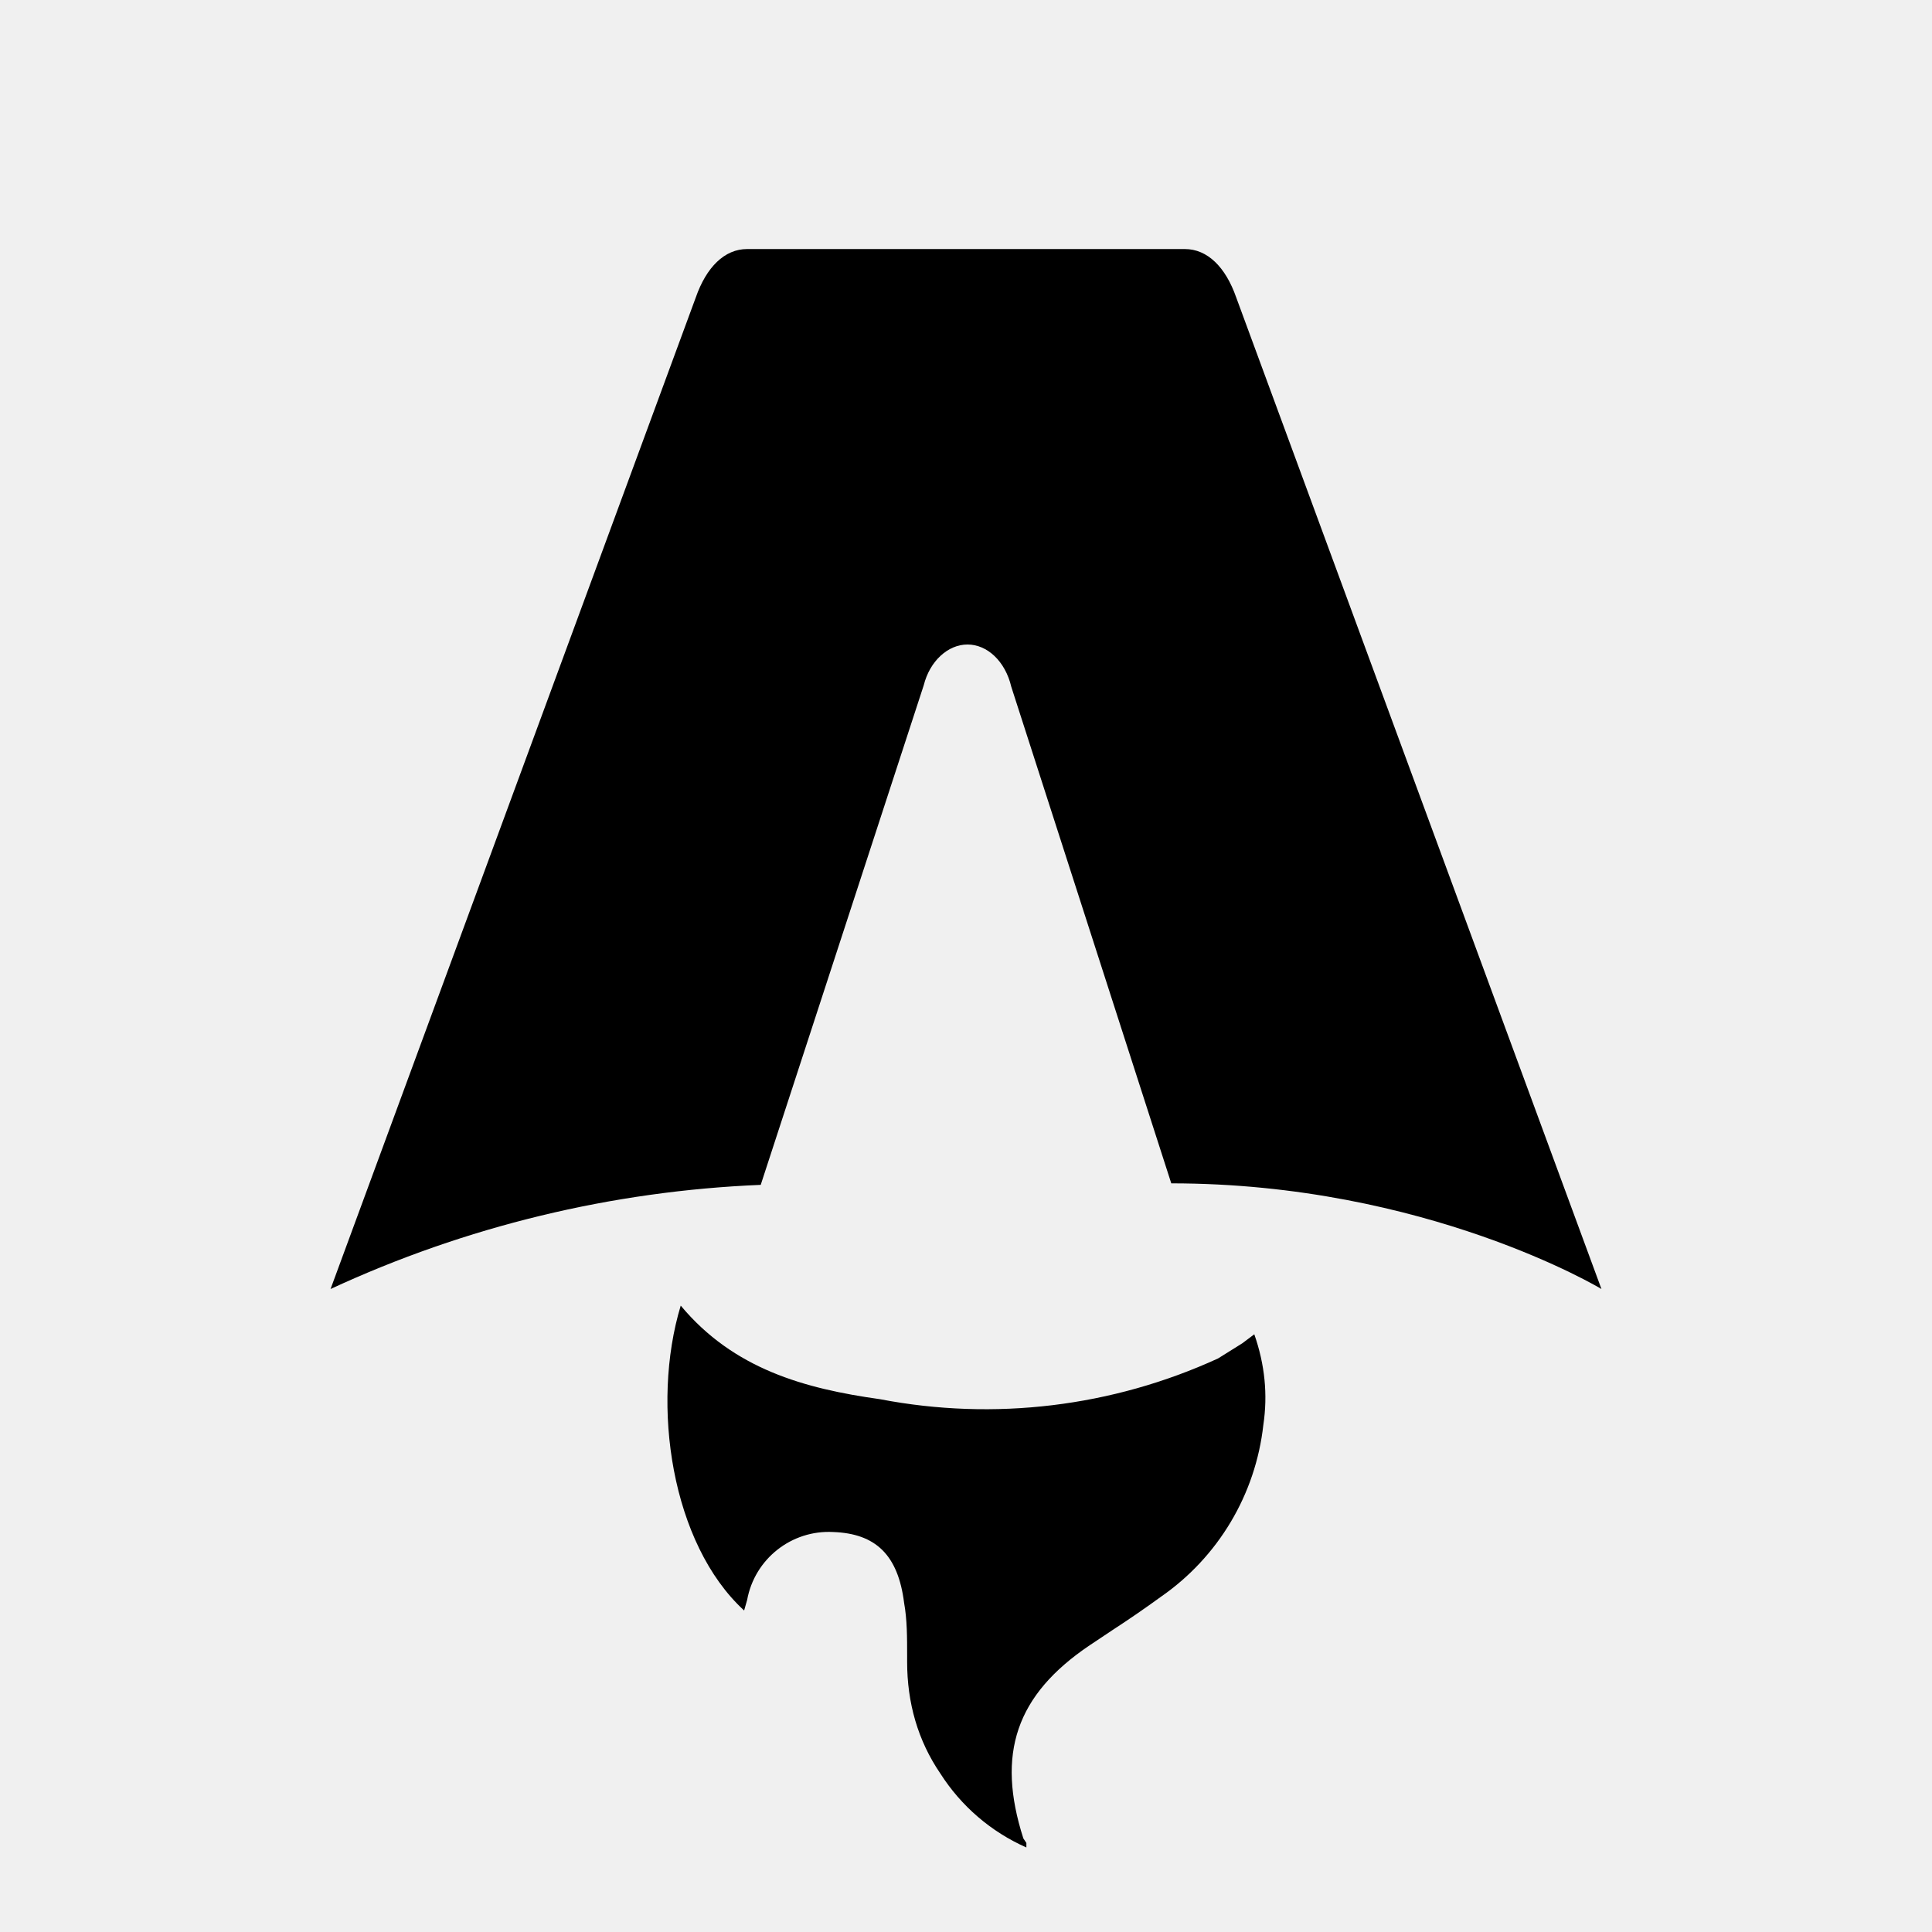
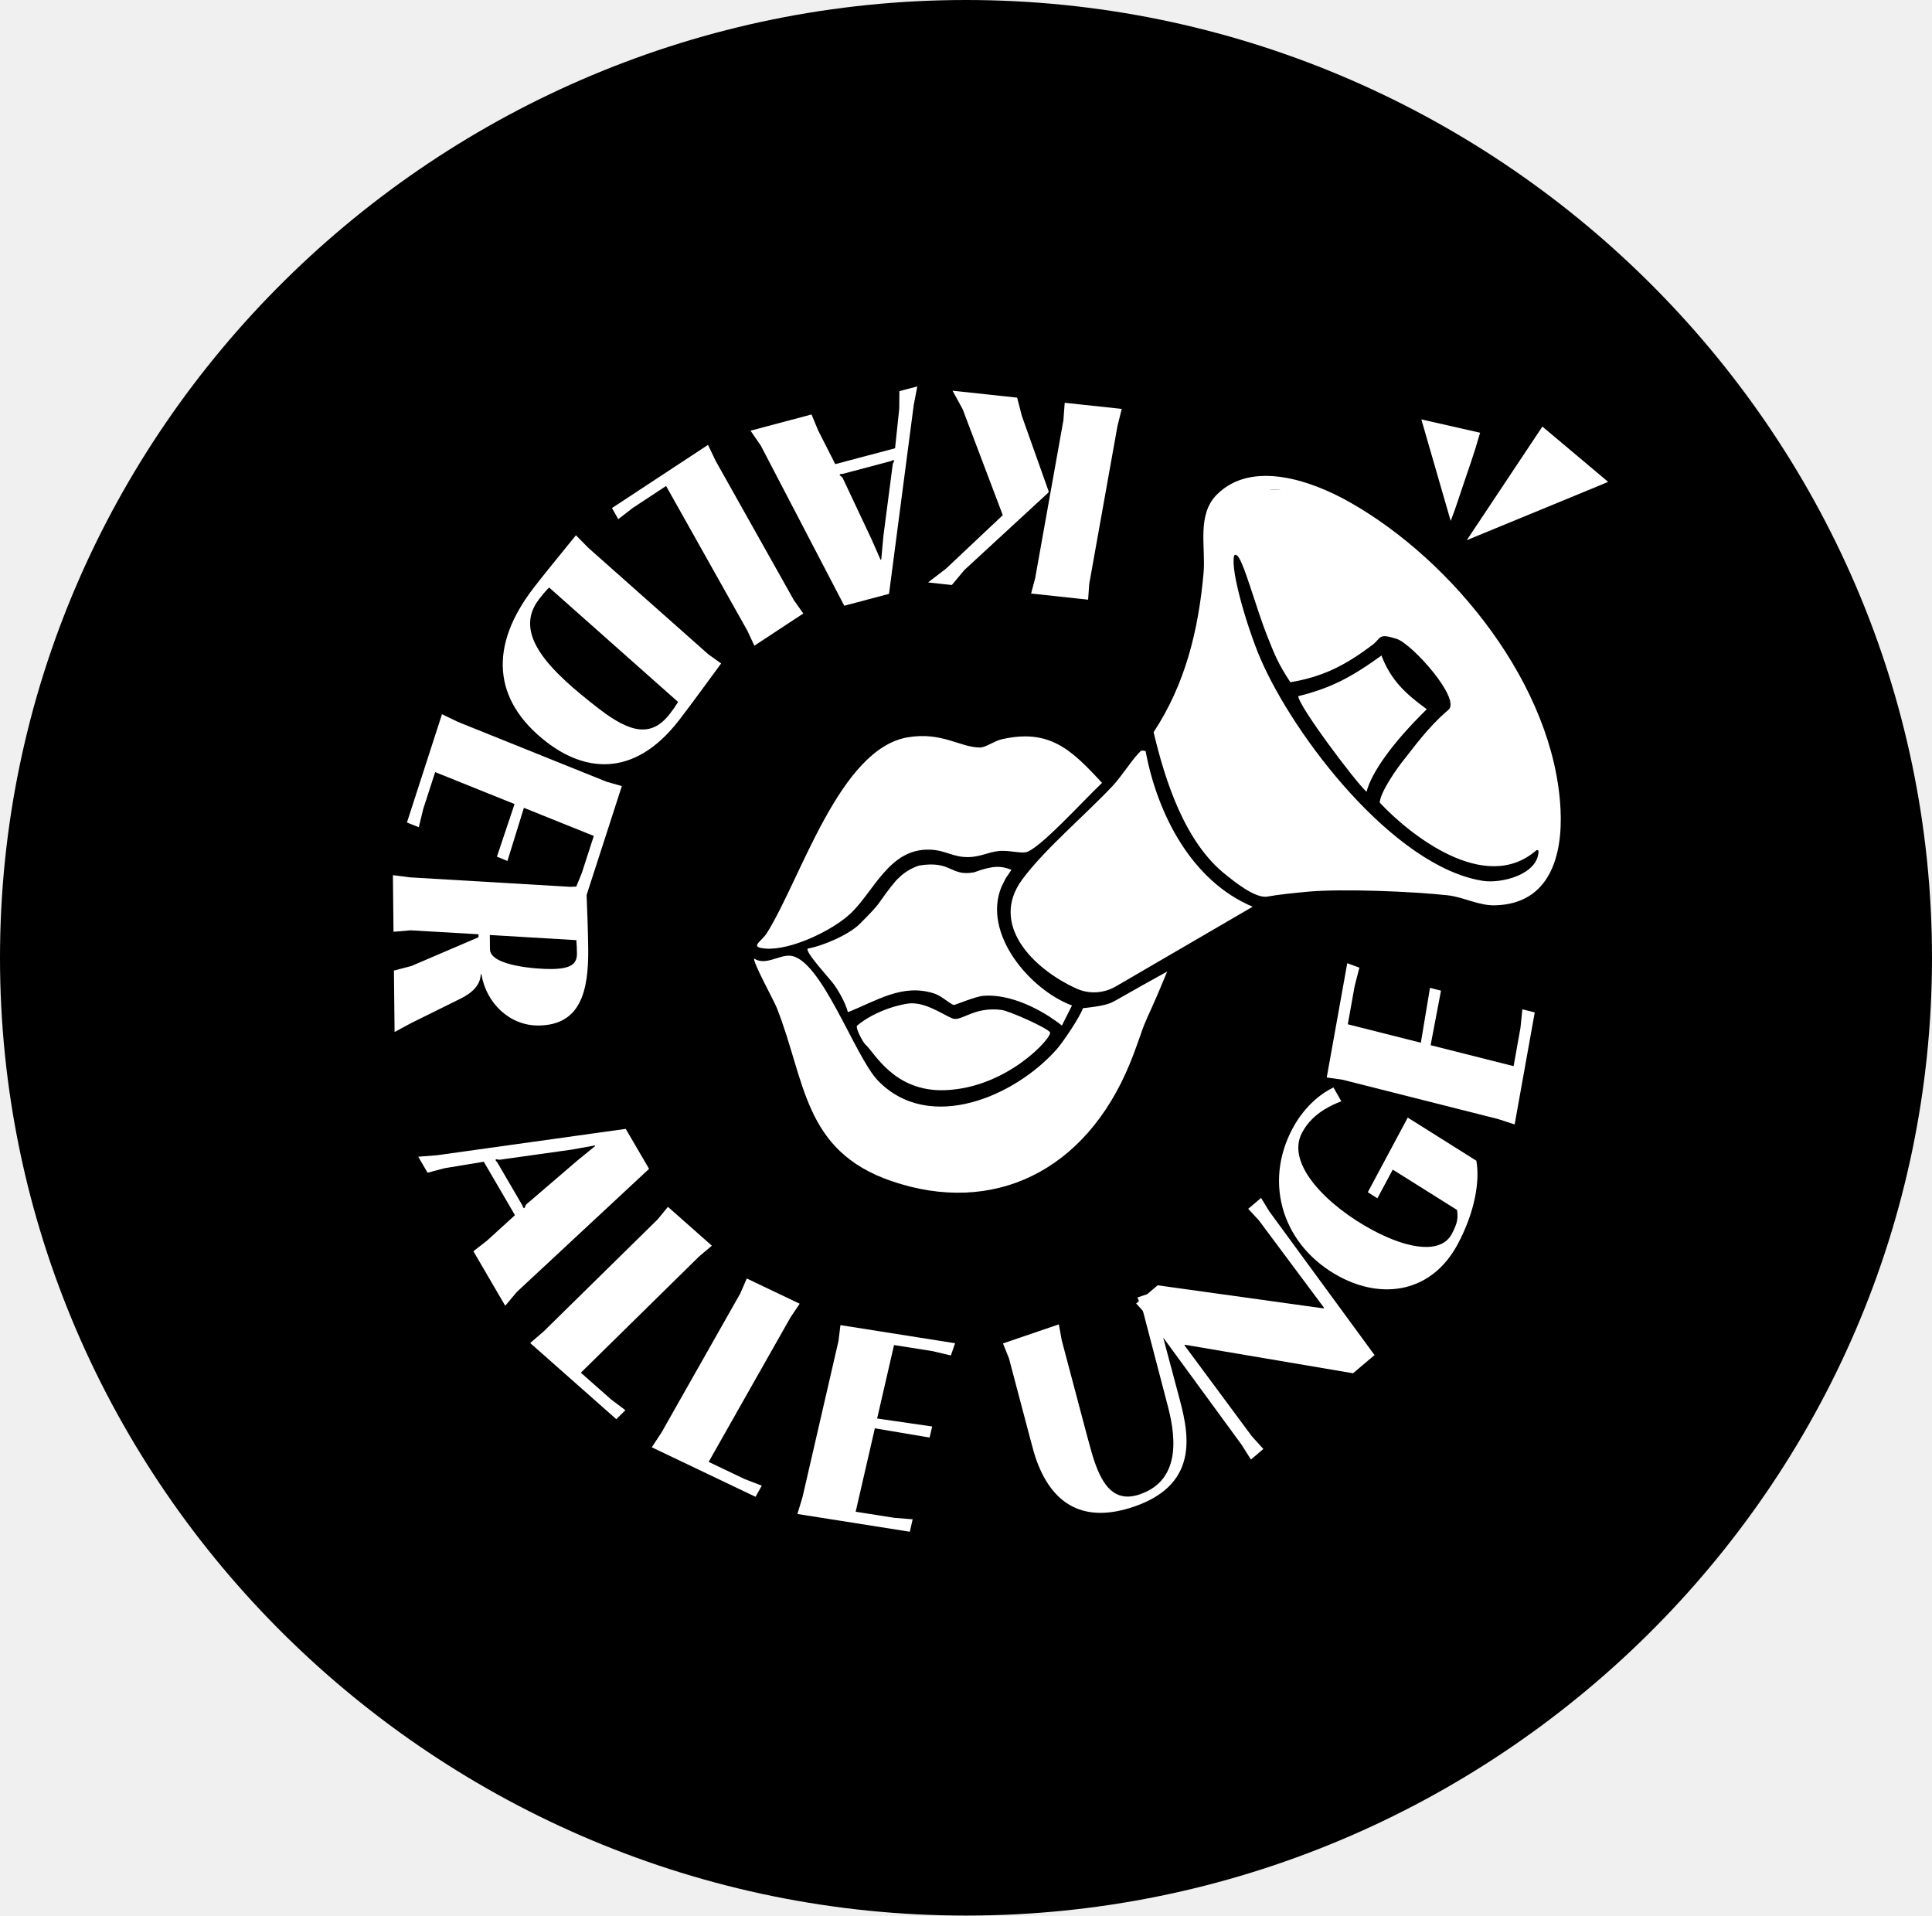
- <svg xmlns="http://www.w3.org/2000/svg" fill="none" viewBox="0 0 128 128">
-   <path d="M50.4 78.5a75.1 75.1 0 0 0-28.5 6.9l24.2-65.7c.7-2 1.9-3.2 3.4-3.2h29c1.5 0 2.7 1.2 3.4 3.2l24.2 65.7s-11.6-7-28.5-7L67 45.5c-.4-1.7-1.6-2.8-2.9-2.8-1.3 0-2.5 1.1-2.9 2.7L50.4 78.5Zm-1.1 28.2Zm-4.2-20.2c-2 6.6-.6 15.8 4.2 20.2a17.5 17.5 0 0 1 .2-.7 5.5 5.5 0 0 1 5.7-4.5c2.8.1 4.3 1.5 4.7 4.7.2 1.1.2 2.3.2 3.5v.4c0 2.7.7 5.2 2.2 7.4a13 13 0 0 0 5.7 4.9v-.3l-.2-.3c-1.8-5.6-.5-9.5 4.4-12.8l1.5-1a73 73 0 0 0 3.2-2.2 16 16 0 0 0 6.8-11.4c.3-2 .1-4-.6-6l-.8.6-1.6 1a37 37 0 0 1-22.4 2.7c-5-.7-9.7-2-13.2-6.2Z" />
-   <style>
-         path { fill: #000; }
-         @media (prefers-color-scheme: dark) {
-             path { fill: #FFF; }
-         }
-     </style>
+ <svg xmlns="http://www.w3.org/2000/svg" width="232" height="230" viewBox="0 0 232 230" fill="none">
+   <path d="M0 115C0 51.487 52.487 0 116 0C179.513 0 232 51.487 232 115C232 178.513 179.513 230 116 230C52.487 230 0 178.513 0 115Z" fill="black" />
+   <rect width="159" height="159" transform="translate(36 36)" fill="black" />
+   <path d="M127.854 48.36L134.7 49.096L134.187 51.161L130.797 70.117L130.663 72.001L123.818 71.264L124.307 69.419L127.696 50.463L127.854 48.36ZM114.383 46.911L122.141 47.745L122.708 49.944L125.924 58.992L125.909 59.127L115.793 68.452L114.301 70.241L111.445 69.934L113.626 68.253L120.418 61.854L115.598 49.127L114.383 46.911ZM108.002 46.966L110.154 46.395L109.724 48.62L106.756 71.305L101.383 72.73L91.354 53.494L90.124 51.71L97.453 49.765L98.239 51.667L100.301 55.728L107.482 53.823L107.983 49.082L108.002 46.966ZM107.396 55.288L107.226 55.245L106.976 55.364L101.209 56.894L100.916 56.919L100.807 57.036L101.17 57.344L104.675 64.786L105.741 67.212L105.823 67.19L106.079 64.379L107.208 55.707L107.396 55.288ZM73.488 61L85.021 53.415L85.938 55.335L95.334 72.066L96.465 73.662L90.585 77.529L89.752 75.737L79.987 58.353L75.982 60.988L74.243 62.335L73.488 61ZM64.058 70.615C64.836 69.605 66.159 67.941 69.16 64.266L70.627 65.76L85.058 78.562L86.595 79.659C84.764 82.176 82.651 85.033 81.583 86.421C75.942 93.749 69.91 92.388 65.667 89.122C59.052 84.031 58.77 77.485 64.058 70.615ZM64.729 71.946C61.525 76.109 65.951 80.503 71.96 85.127C75.745 88.041 78.258 88.538 80.446 85.696C80.83 85.197 81.097 84.823 81.426 84.283L65.94 70.54C65.478 71 65.123 71.434 64.729 71.946ZM48.868 98.756L53.076 85.752L54.977 86.671L72.84 93.863L74.673 94.385L70.381 107.648L69.009 106.918L69.861 104.835L71.306 100.371L62.911 96.993L60.935 103.376L59.672 102.86L61.789 96.541L52.256 92.705L50.816 97.153L50.292 99.324L48.868 98.756ZM47.254 111.877L47.181 105.077L49.241 105.344L68.498 106.481L70.401 106.392C70.514 108.958 70.616 112.187 70.635 113.904C70.689 119.021 69.713 123.078 64.681 123.132C61.23 123.169 58.379 120.462 57.815 116.983L57.73 116.967C57.681 118.769 55.837 119.656 54.856 120.126L49.377 122.837L47.383 123.912L47.303 116.534L49.406 115.985L57.461 112.532L57.457 112.175L49.309 111.702L47.254 111.877ZM69.213 112.882L58.818 112.263L58.837 113.98C58.858 115.986 64.524 116.367 66.19 116.349C68.519 116.324 69.295 115.772 69.281 114.48C69.277 114.106 69.25 113.205 69.213 112.882ZM51.346 140.808L50.223 138.885L52.482 138.708L75.14 135.542L77.942 140.343L62.062 155.123L60.669 156.783L56.847 150.234L58.472 148.971L61.839 145.904L58.094 139.488L53.39 140.264L51.346 140.808ZM59.529 139.181L59.533 139.356L59.714 139.566L62.722 144.719L62.824 144.994L62.965 145.069L63.166 144.637L69.409 139.281L71.465 137.609L71.422 137.535L68.643 138.035L59.983 139.251L59.529 139.181ZM74.008 170.399L63.667 161.255L65.28 159.867L78.966 146.417L80.21 144.907L85.483 149.569L83.971 150.842L69.751 164.819L73.343 167.995L75.098 169.32L74.008 170.399ZM90.727 179.719L78.269 173.773L79.438 171.996L88.896 155.299L89.676 153.505L96.028 156.537L94.925 158.177L85.099 175.526L89.426 177.591L91.478 178.383L90.727 179.719ZM109.255 183.914L95.755 181.781L96.367 179.761L100.691 160.996L100.921 159.105L114.69 161.28L114.183 162.749L111.993 162.231L107.358 161.499L105.328 170.317L111.941 171.276L111.628 172.603L105.056 171.496L102.751 181.51L107.369 182.24L109.595 182.419L109.255 183.914ZM136.172 180.901C130.284 182.913 126.334 180.814 124.36 175.038C124.058 174.154 123.919 173.483 121.158 163.09L120.441 161.305L127.149 159.013L127.496 160.924C130.666 172.884 130.999 174.225 131.417 175.448C132.434 178.424 133.879 180.445 136.871 179.423C142.18 177.609 141.017 171.737 140.166 168.56L137.293 157.577L136.592 155.787L138.394 155.171L138.741 157.082L141.49 167.389C142.602 171.536 144.441 178.076 136.172 180.901ZM151.71 173.98L150.217 175.242L149.088 173.458L137.738 157.944L136.435 156.507L139.019 154.324L158.92 157.095L158.998 157.029L151.16 146.514L149.889 145.141L151.434 143.835L152.42 145.45L165.059 162.702L162.475 164.885L142.291 161.463L142.227 161.518L150.308 172.427L151.71 173.98ZM175.044 149.388C171.964 155.144 166.111 156.099 160.85 153.284C154.105 149.674 151.66 142.138 155.214 135.498C156.802 132.53 158.994 131.1 160.127 130.569L161.069 132.23C160.393 132.485 159.731 132.786 159.011 133.23C158.028 133.842 157.046 134.704 156.356 135.993C154.319 139.801 159.532 144.866 164.823 147.698C169.335 150.112 173.089 150.483 174.325 148.174C175.087 146.75 175.079 146.187 174.968 145.279L167.246 140.433L165.401 143.88L164.25 143.149L169.047 134.186L177.284 139.366C177.72 141.758 177.137 145.476 175.044 149.388ZM184.297 121.557L181.882 135.01L179.875 134.356L161.204 129.639L159.318 129.37L161.782 115.649L163.24 116.187L162.676 118.366L161.847 122.984L170.62 125.198L171.717 118.608L173.038 118.948L171.793 125.495L181.757 128.01L182.583 123.408L182.809 121.186L184.297 121.557Z" fill="white" />
+   <g clip-path="url(#clip0_814_737)">
+     <path d="M146.138 59.373C150.364 55.149 157.595 57.765 162.038 60.273C174.531 67.326 186.667 82.408 187.394 97.198C187.664 102.671 186.141 108.531 179.545 108.7C177.568 108.752 175.737 107.711 173.877 107.502C169.695 107.032 161.174 106.69 157.053 107.064C155.385 107.217 153.542 107.406 152.184 107.651C150.681 107.92 147.978 105.641 147.263 105.083C142.309 101.225 139.911 93.774 138.529 87.91C142.326 82.147 143.912 75.685 144.527 68.813C144.808 65.658 143.675 61.832 146.138 59.368V59.373ZM155.643 60.441C154.743 57.242 148.749 59.131 148.817 62.049C150.167 61.928 150.517 60.45 151.911 60.128C153.305 59.806 154.361 60.144 155.643 60.441ZM154.956 81.914C153.477 79.708 153.035 78.518 152.228 76.509C150.786 72.92 149.255 67.024 148.504 66.667C148.351 66.594 148.239 66.57 148.195 66.739C147.729 68.523 149.826 75.5 151.332 79.02C155.361 88.421 167.357 104.046 178.034 105.758C180.3 106.12 184.667 105.002 184.751 102.233C184.755 102.089 184.586 102.008 184.474 102.105C178.291 107.478 169.197 100.135 165.682 96.37C165.738 95.092 167.827 92.15 168.558 91.254C169.57 90.024 171.39 87.372 173.933 85.226C175.475 83.924 169.59 77.312 167.71 76.706C165.453 75.978 165.874 76.621 164.854 77.393C161.443 79.977 158.772 81.267 154.956 81.914Z" fill="white" />
+     <path d="M90.569 115.098C91.927 115.958 93.445 114.7 94.803 114.748C98.547 114.885 102.641 126.885 105.433 129.758C111.603 136.116 121.907 131.647 126.925 125.948C127.644 125.133 129.672 122.135 130.046 121.049C130.046 121.049 132.259 120.857 133.276 120.459C133.975 120.189 135.023 119.47 140.161 116.649C138.249 121.299 138.088 121.355 137.365 123.127C137.096 123.786 136.51 125.675 135.658 127.745C130.327 140.698 119.208 145.982 107.043 141.807C96.43 138.162 96.743 129.778 93.281 121.013C92.943 120.157 90.308 115.363 90.569 115.09V115.098Z" fill="white" />
+     <path d="M137.567 90.181C138.969 97.72 143.078 105.782 150.422 108.868L133.983 118.441C132.545 119.277 130.79 119.386 129.271 118.698C124.001 116.315 118.811 110.982 122.731 105.629C125.367 102.032 130.256 97.917 133.562 94.413C134.658 93.251 135.783 91.427 136.731 90.434C137.053 90.097 137.012 90.072 137.567 90.177V90.181Z" fill="white" />
+     <path d="M102.078 109.736C99.9 111.754 94.959 114.113 91.966 113.896C89.865 113.743 91.428 113.088 92.099 112.015C96.229 105.392 100.812 89.916 109.003 88.529C113.109 87.834 115.274 89.747 117.681 89.751C118.363 89.751 119.416 88.963 120.284 88.766C126.036 87.456 128.647 90.008 132.335 93.999C129.997 96.217 124.586 102.201 123.112 102.338C122.284 102.414 121.762 102.201 120.509 102.161C119.03 102.113 117.982 102.856 116.387 102.908C114.435 102.969 113.599 102.069 111.619 102.016C106.746 101.884 104.966 107.056 102.074 109.74L102.078 109.736Z" fill="white" />
+     <path d="M116.978 104.737C119.224 103.897 120.252 103.945 121.454 104.444L120.771 105.452L120.272 106.449C117.91 112.092 123.695 118.859 128.729 120.728L127.515 123.135C125.021 121.174 121.373 119.337 118.143 119.559C117.107 119.631 114.725 120.684 114.536 120.66C114.158 120.603 113.058 119.579 112.262 119.313C108.41 118.023 105.3 120.153 101.817 121.532C101.54 120.451 100.773 119.084 100.134 118.188C99.684 117.557 96.639 114.286 96.989 113.9C98.825 113.566 101.938 112.244 103.268 110.906C104.268 109.897 105.108 109.065 105.638 108.306C106.622 106.891 107.586 105.665 107.912 105.428C107.912 105.428 108.791 104.436 110.362 103.925C114.307 103.282 114.074 105.268 116.974 104.737H116.978Z" fill="white" />
+     <path d="M113.475 130.896C107.361 131.117 105.019 126.378 103.938 125.434C103.629 125.165 102.657 123.364 102.934 123.135C105.063 121.343 108.309 120.483 109.458 120.467C111.623 120.435 113.973 122.348 114.672 122.348C115.793 122.344 117.251 120.861 120.3 121.267C121.204 121.387 125.748 123.413 126.089 123.947C126.43 124.482 120.999 130.626 113.475 130.896Z" fill="white" />
+     <path d="M176.135 64.858L185.214 51.218L193.111 57.857L191.922 58.356L176.135 64.858Z" fill="white" />
+     <path d="M177.734 51.958C176.886 54.928 176.589 55.551 174.87 60.715C174.645 61.386 174.773 61.02 174.203 62.547L170.68 50.358L177.734 51.958Z" fill="white" />
+     <path d="M165.891 78.707C167.032 81.705 168.792 83.293 171.331 85.157C167.032 89.361 164.642 92.894 164.1 95.072C162.774 93.89 155.977 84.836 155.896 83.59C159.721 82.638 162.147 81.412 165.891 78.707Z" fill="white" />
+     <path d="M153.142 63.291C156.05 63.291 158.408 62.28 158.408 61.032C158.408 59.785 156.05 58.774 153.142 58.774C150.233 58.774 147.875 59.785 147.875 61.032C147.875 62.28 150.233 63.291 153.142 63.291Z" fill="white" />
+   </g>
+   <defs>
+     <clipPath id="clip0_814_737">
+       <rect width="102.559" height="92.859" fill="white" transform="translate(90.5527 50.3583)" />
+     </clipPath>
+   </defs>
</svg>
